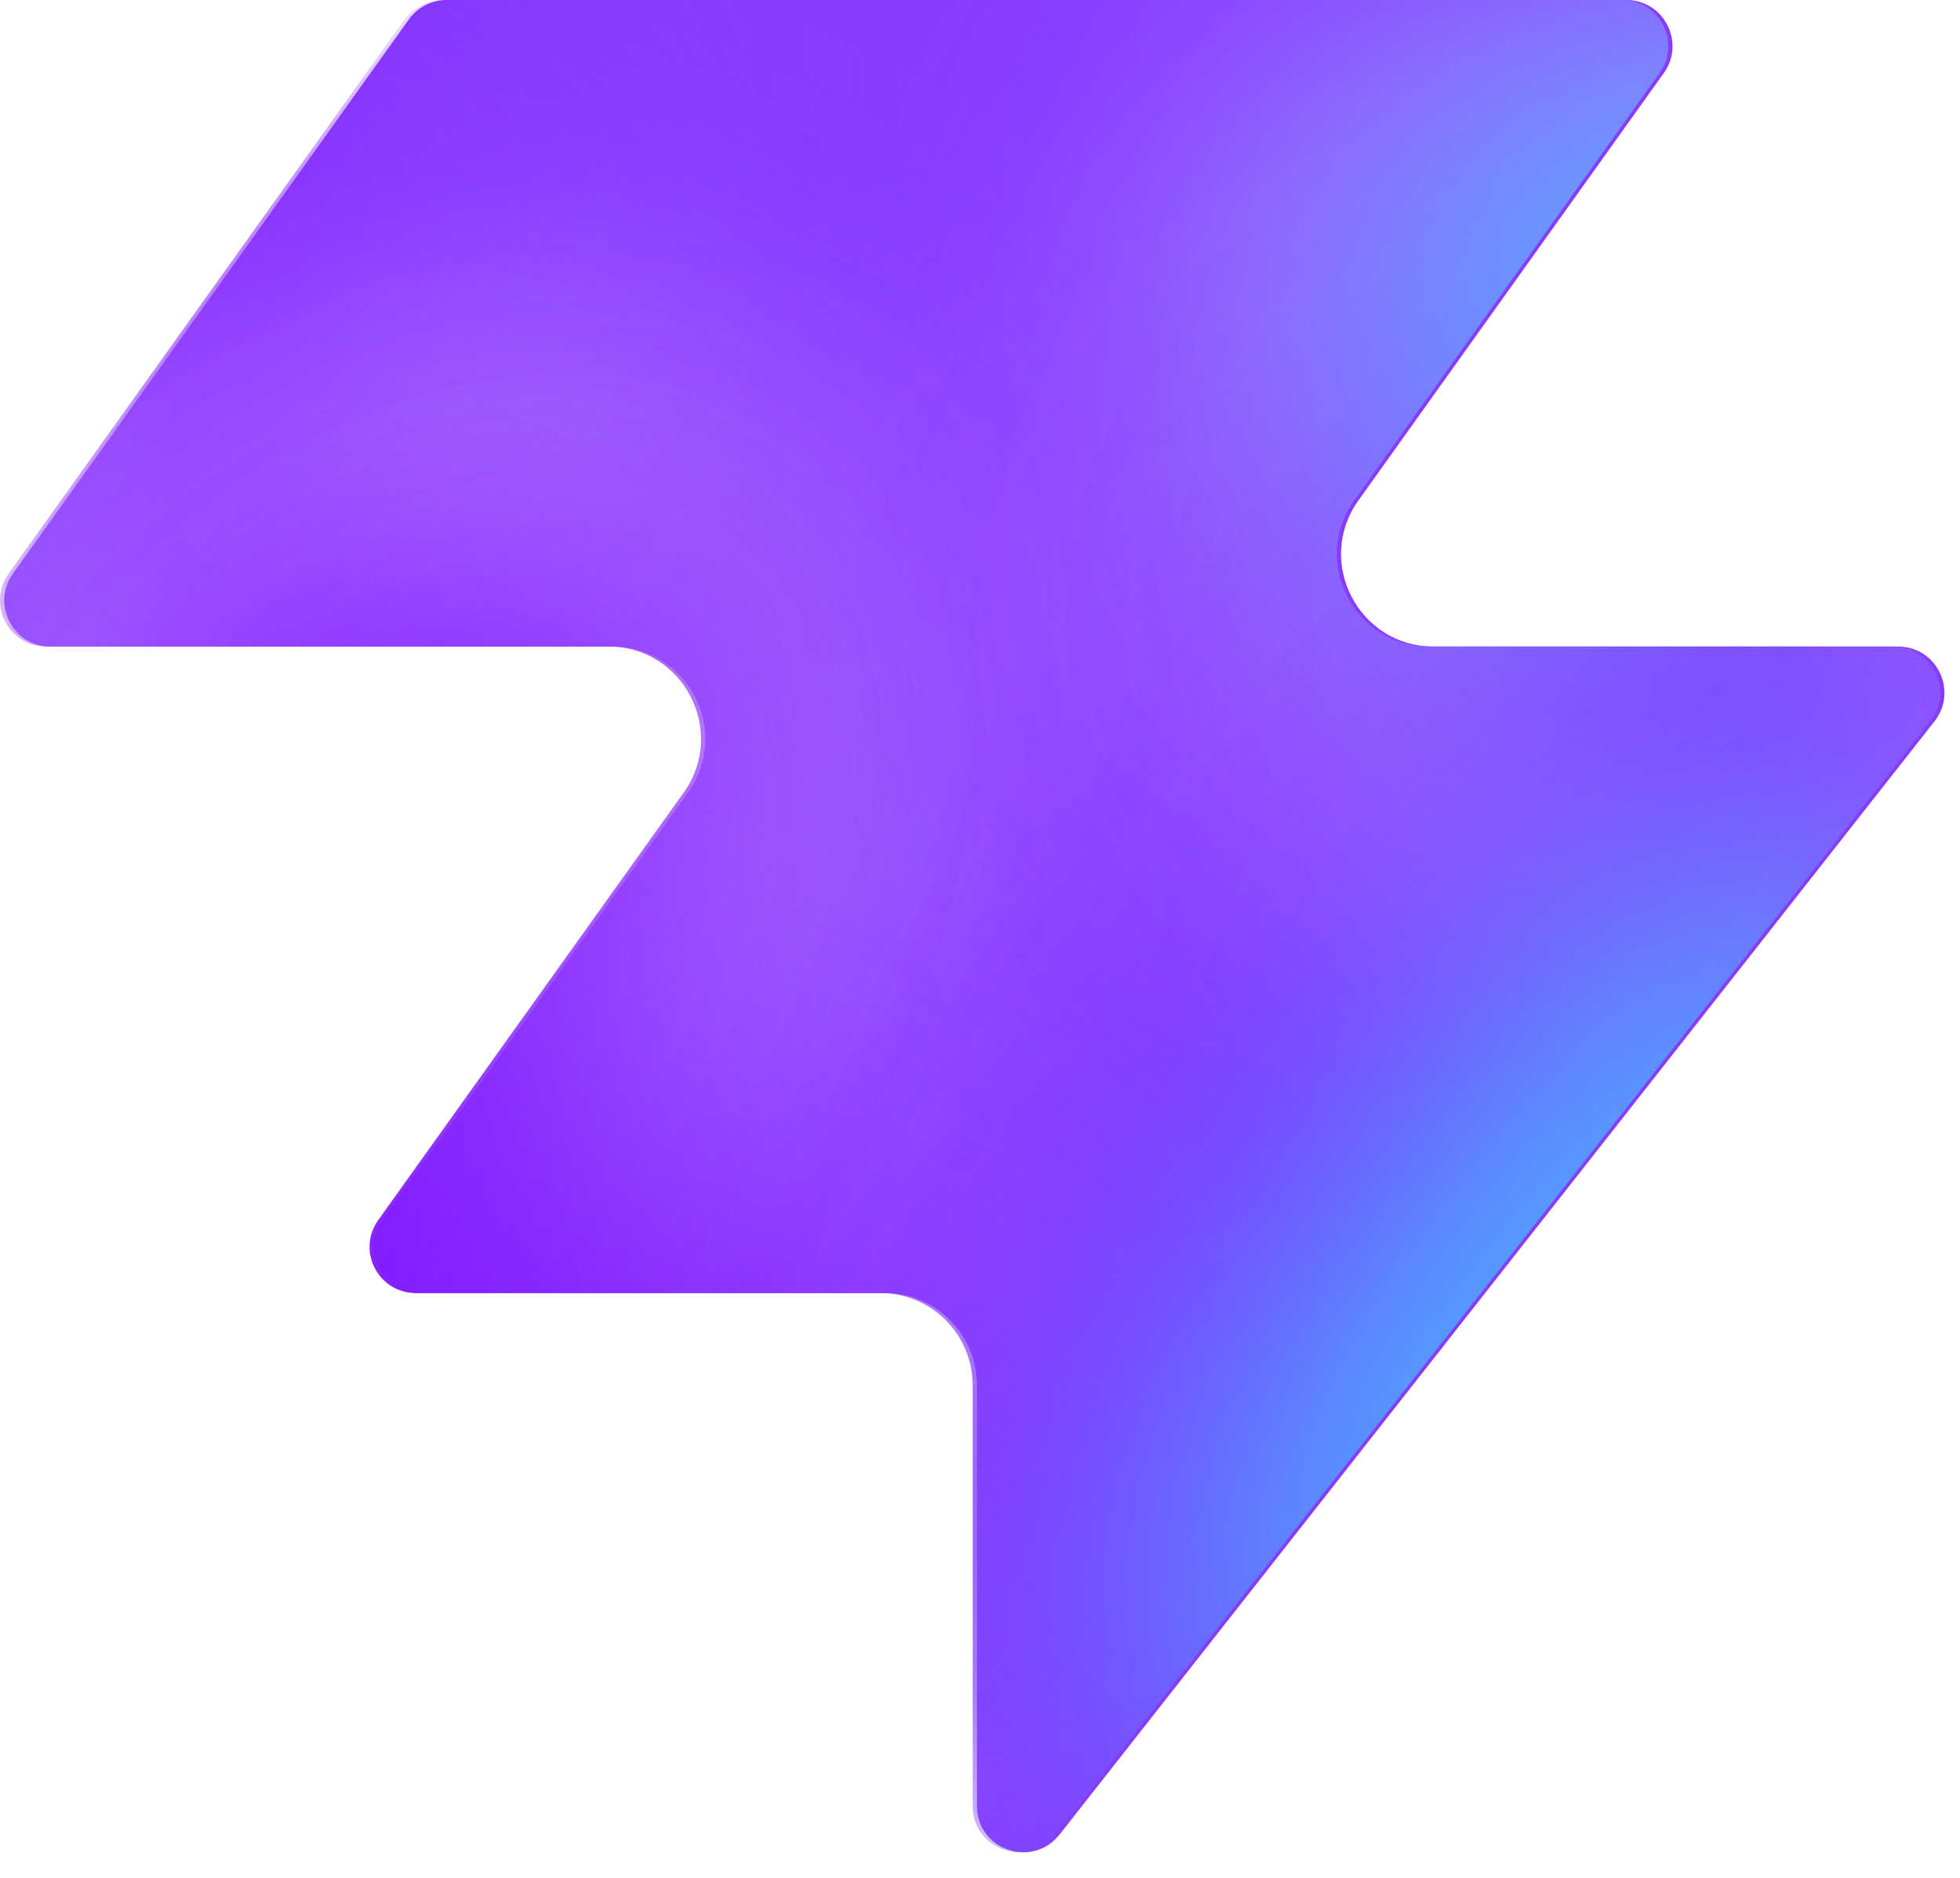
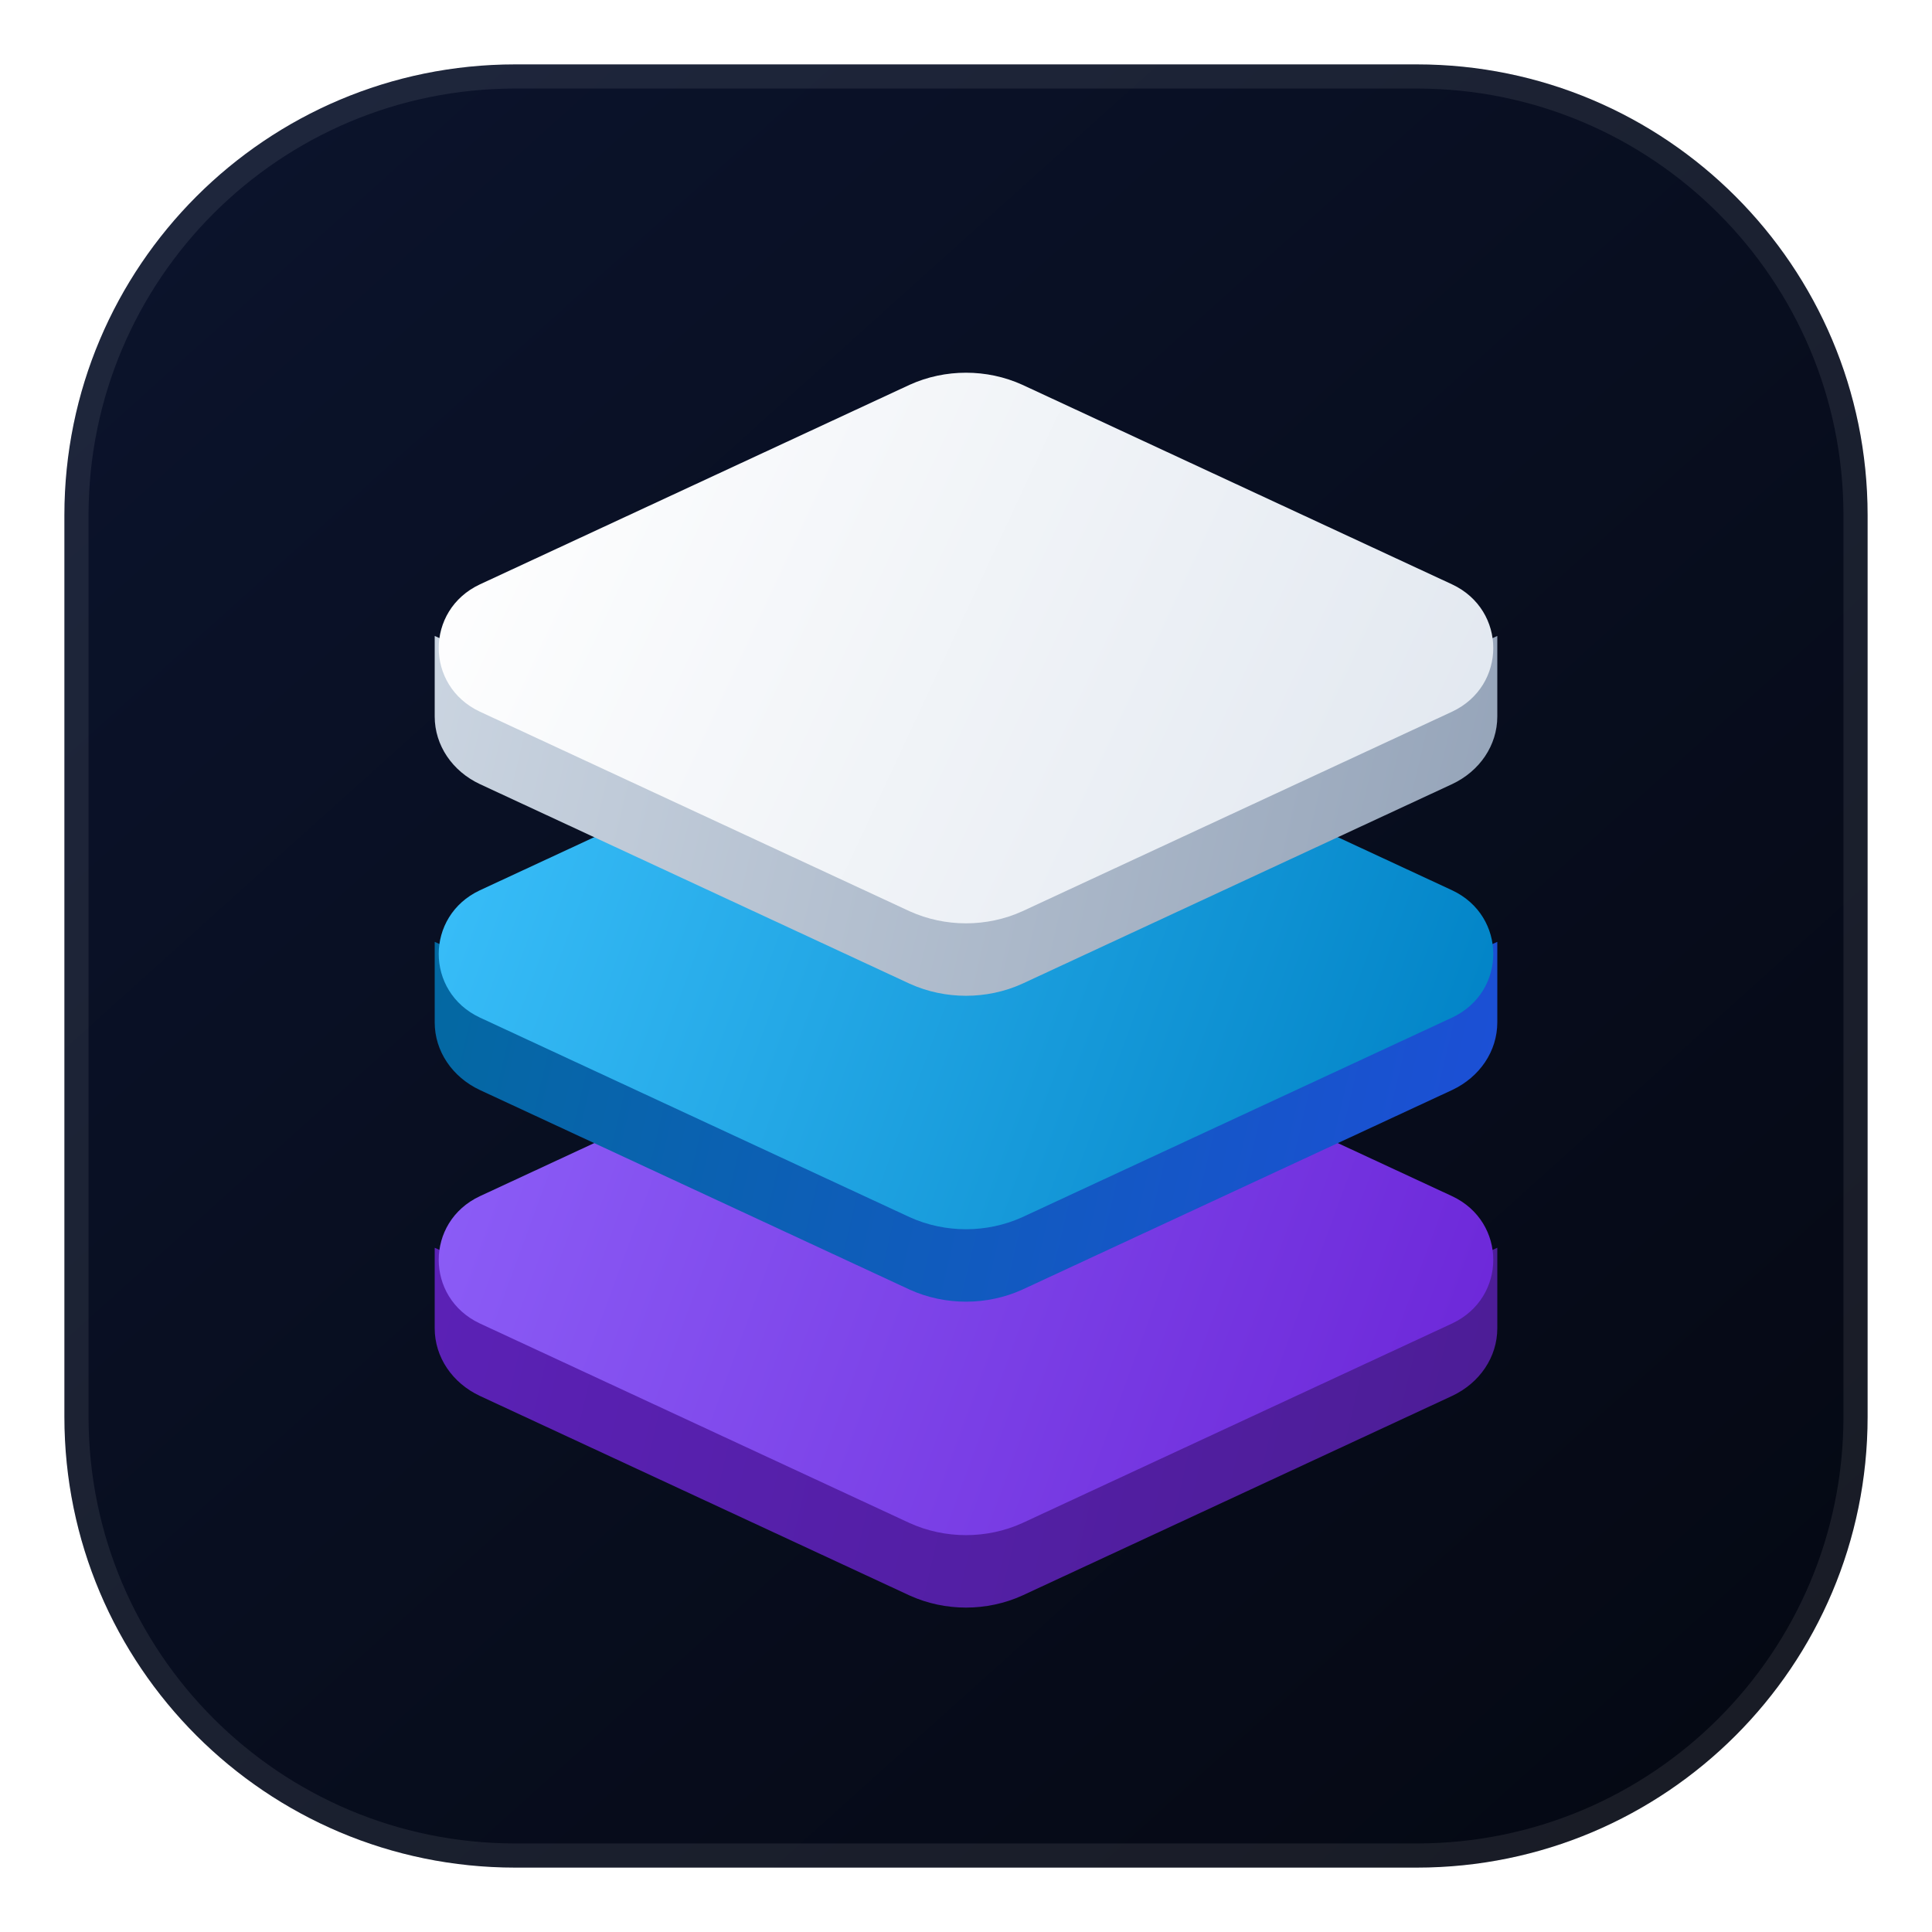
- <svg xmlns="http://www.w3.org/2000/svg" width="48" height="46" fill="none" viewBox="0 0 48 46">
-   <path fill="#863bff" d="M25.946 44.938c-.664.845-2.021.375-2.021-.698V33.937a2.26 2.26 0 0 0-2.262-2.262H10.287c-.92 0-1.456-1.04-.92-1.788l7.48-10.471c1.07-1.497 0-3.578-1.842-3.578H1.237c-.92 0-1.456-1.04-.92-1.788L10.013.474c.214-.297.556-.474.92-.474h28.894c.92 0 1.456 1.04.92 1.788l-7.48 10.471c-1.07 1.498 0 3.579 1.842 3.579h11.377c.943 0 1.473 1.088.89 1.83L25.947 44.94z" style="fill:#863bff;fill:color(display-p3 .525 .23 1);fill-opacity:1" />
-   <mask id="a" width="48" height="46" x="0" y="0" maskUnits="userSpaceOnUse" style="mask-type:alpha">
-     <path fill="#000" d="M25.842 44.938c-.664.844-2.021.375-2.021-.698V33.937a2.26 2.26 0 0 0-2.262-2.262H10.183c-.92 0-1.456-1.04-.92-1.788l7.48-10.471c1.07-1.498 0-3.579-1.842-3.579H1.133c-.92 0-1.456-1.04-.92-1.787L9.91.473c.214-.297.556-.474.92-.474h28.894c.92 0 1.456 1.04.92 1.788l-7.48 10.471c-1.07 1.498 0 3.578 1.842 3.578h11.377c.943 0 1.473 1.088.89 1.832L25.843 44.94z" style="fill:#000;fill-opacity:1" />
-   </mask>
-   <g mask="url(#a)">
-     <g filter="url(#b)">
-       <ellipse cx="5.508" cy="14.704" fill="#ede6ff" rx="5.508" ry="14.704" style="fill:#ede6ff;fill:color(display-p3 .927 .903 1);fill-opacity:1" transform="matrix(.00324 1 1 -.00324 -4.47 31.516)" />
-     </g>
-     <g filter="url(#c)">
-       <ellipse cx="10.399" cy="29.851" fill="#ede6ff" rx="10.399" ry="29.851" style="fill:#ede6ff;fill:color(display-p3 .927 .903 1);fill-opacity:1" transform="matrix(.00324 1 1 -.00324 -39.328 7.883)" />
-     </g>
-     <g filter="url(#d)">
-       <ellipse cx="5.508" cy="30.487" fill="#7e14ff" rx="5.508" ry="30.487" style="fill:#7e14ff;fill:color(display-p3 .492 .077 1);fill-opacity:1" transform="rotate(89.814 -25.913 -14.639)scale(1 -1)" />
-     </g>
-     <g filter="url(#e)">
-       <ellipse cx="5.508" cy="30.599" fill="#7e14ff" rx="5.508" ry="30.599" style="fill:#7e14ff;fill:color(display-p3 .492 .077 1);fill-opacity:1" transform="rotate(89.814 -32.644 -3.334)scale(1 -1)" />
-     </g>
-     <g filter="url(#f)">
-       <ellipse cx="5.508" cy="30.599" fill="#7e14ff" rx="5.508" ry="30.599" style="fill:#7e14ff;fill:color(display-p3 .492 .077 1);fill-opacity:1" transform="matrix(.00324 1 1 -.00324 -34.34 30.47)" />
-     </g>
-     <g filter="url(#g)">
-       <ellipse cx="14.072" cy="22.078" fill="#ede6ff" rx="14.072" ry="22.078" style="fill:#ede6ff;fill:color(display-p3 .927 .903 1);fill-opacity:1" transform="rotate(93.35 24.506 48.493)scale(-1 1)" />
-     </g>
-     <g filter="url(#h)">
-       <ellipse cx="3.47" cy="21.501" fill="#7e14ff" rx="3.47" ry="21.501" style="fill:#7e14ff;fill:color(display-p3 .492 .077 1);fill-opacity:1" transform="rotate(89.009 28.708 47.59)scale(-1 1)" />
-     </g>
-     <g filter="url(#i)">
-       <ellipse cx="3.47" cy="21.501" fill="#7e14ff" rx="3.47" ry="21.501" style="fill:#7e14ff;fill:color(display-p3 .492 .077 1);fill-opacity:1" transform="rotate(89.009 28.708 47.59)scale(-1 1)" />
-     </g>
-     <g filter="url(#j)">
-       <ellipse cx=".387" cy="8.972" fill="#7e14ff" rx="4.407" ry="29.108" style="fill:#7e14ff;fill:color(display-p3 .492 .077 1);fill-opacity:1" transform="rotate(39.51 .387 8.972)" />
-     </g>
-     <g filter="url(#k)">
-       <ellipse cx="47.523" cy="-6.092" fill="#7e14ff" rx="4.407" ry="29.108" style="fill:#7e14ff;fill:color(display-p3 .492 .077 1);fill-opacity:1" transform="rotate(37.892 47.523 -6.092)" />
-     </g>
-     <g filter="url(#l)">
-       <ellipse cx="41.412" cy="6.333" fill="#47bfff" rx="5.971" ry="9.665" style="fill:#47bfff;fill:color(display-p3 .28 .748 1);fill-opacity:1" transform="rotate(37.892 41.412 6.333)" />
-     </g>
-     <g filter="url(#m)">
-       <ellipse cx="-1.879" cy="38.332" fill="#7e14ff" rx="4.407" ry="29.108" style="fill:#7e14ff;fill:color(display-p3 .492 .077 1);fill-opacity:1" transform="rotate(37.892 -1.88 38.332)" />
-     </g>
-     <g filter="url(#n)">
-       <ellipse cx="-1.879" cy="38.332" fill="#7e14ff" rx="4.407" ry="29.108" style="fill:#7e14ff;fill:color(display-p3 .492 .077 1);fill-opacity:1" transform="rotate(37.892 -1.88 38.332)" />
-     </g>
-     <g filter="url(#o)">
-       <ellipse cx="35.651" cy="29.907" fill="#7e14ff" rx="4.407" ry="29.108" style="fill:#7e14ff;fill:color(display-p3 .492 .077 1);fill-opacity:1" transform="rotate(37.892 35.651 29.907)" />
-     </g>
-     <g filter="url(#p)">
-       <ellipse cx="38.418" cy="32.4" fill="#47bfff" rx="5.971" ry="15.297" style="fill:#47bfff;fill:color(display-p3 .28 .748 1);fill-opacity:1" transform="rotate(37.892 38.418 32.4)" />
-     </g>
-   </g>
+ <svg xmlns="http://www.w3.org/2000/svg" viewBox="0 0 120 120" fill="none">
  <defs>
-     <filter id="b" width="60.045" height="41.654" x="-19.77" y="16.149" color-interpolation-filters="sRGB" filterUnits="userSpaceOnUse">
-       <feFlood flood-opacity="0" result="BackgroundImageFix" />
-       <feBlend in="SourceGraphic" in2="BackgroundImageFix" result="shape" />
-       <feGaussianBlur result="effect1_foregroundBlur_2002_17158" stdDeviation="7.659" />
-     </filter>
-     <filter id="c" width="90.34" height="51.437" x="-54.613" y="-7.533" color-interpolation-filters="sRGB" filterUnits="userSpaceOnUse">
-       <feFlood flood-opacity="0" result="BackgroundImageFix" />
-       <feBlend in="SourceGraphic" in2="BackgroundImageFix" result="shape" />
-       <feGaussianBlur result="effect1_foregroundBlur_2002_17158" stdDeviation="7.659" />
-     </filter>
-     <filter id="d" width="79.355" height="29.4" x="-49.64" y="2.03" color-interpolation-filters="sRGB" filterUnits="userSpaceOnUse">
-       <feFlood flood-opacity="0" result="BackgroundImageFix" />
-       <feBlend in="SourceGraphic" in2="BackgroundImageFix" result="shape" />
-       <feGaussianBlur result="effect1_foregroundBlur_2002_17158" stdDeviation="4.596" />
-     </filter>
-     <filter id="e" width="79.579" height="29.4" x="-45.045" y="20.029" color-interpolation-filters="sRGB" filterUnits="userSpaceOnUse">
-       <feFlood flood-opacity="0" result="BackgroundImageFix" />
-       <feBlend in="SourceGraphic" in2="BackgroundImageFix" result="shape" />
-       <feGaussianBlur result="effect1_foregroundBlur_2002_17158" stdDeviation="4.596" />
-     </filter>
-     <filter id="f" width="79.579" height="29.4" x="-43.513" y="21.178" color-interpolation-filters="sRGB" filterUnits="userSpaceOnUse">
-       <feFlood flood-opacity="0" result="BackgroundImageFix" />
-       <feBlend in="SourceGraphic" in2="BackgroundImageFix" result="shape" />
-       <feGaussianBlur result="effect1_foregroundBlur_2002_17158" stdDeviation="4.596" />
-     </filter>
-     <filter id="g" width="74.749" height="58.852" x="15.756" y="-17.901" color-interpolation-filters="sRGB" filterUnits="userSpaceOnUse">
-       <feFlood flood-opacity="0" result="BackgroundImageFix" />
-       <feBlend in="SourceGraphic" in2="BackgroundImageFix" result="shape" />
-       <feGaussianBlur result="effect1_foregroundBlur_2002_17158" stdDeviation="7.659" />
-     </filter>
-     <filter id="h" width="61.377" height="25.362" x="23.548" y="2.284" color-interpolation-filters="sRGB" filterUnits="userSpaceOnUse">
-       <feFlood flood-opacity="0" result="BackgroundImageFix" />
-       <feBlend in="SourceGraphic" in2="BackgroundImageFix" result="shape" />
-       <feGaussianBlur result="effect1_foregroundBlur_2002_17158" stdDeviation="4.596" />
-     </filter>
-     <filter id="i" width="61.377" height="25.362" x="23.548" y="2.284" color-interpolation-filters="sRGB" filterUnits="userSpaceOnUse">
-       <feFlood flood-opacity="0" result="BackgroundImageFix" />
-       <feBlend in="SourceGraphic" in2="BackgroundImageFix" result="shape" />
-       <feGaussianBlur result="effect1_foregroundBlur_2002_17158" stdDeviation="4.596" />
-     </filter>
-     <filter id="j" width="56.045" height="63.649" x="-27.636" y="-22.853" color-interpolation-filters="sRGB" filterUnits="userSpaceOnUse">
-       <feFlood flood-opacity="0" result="BackgroundImageFix" />
-       <feBlend in="SourceGraphic" in2="BackgroundImageFix" result="shape" />
-       <feGaussianBlur result="effect1_foregroundBlur_2002_17158" stdDeviation="4.596" />
-     </filter>
-     <filter id="k" width="54.814" height="64.646" x="20.116" y="-38.415" color-interpolation-filters="sRGB" filterUnits="userSpaceOnUse">
-       <feFlood flood-opacity="0" result="BackgroundImageFix" />
-       <feBlend in="SourceGraphic" in2="BackgroundImageFix" result="shape" />
-       <feGaussianBlur result="effect1_foregroundBlur_2002_17158" stdDeviation="4.596" />
-     </filter>
-     <filter id="l" width="33.541" height="35.313" x="24.641" y="-11.323" color-interpolation-filters="sRGB" filterUnits="userSpaceOnUse">
-       <feFlood flood-opacity="0" result="BackgroundImageFix" />
-       <feBlend in="SourceGraphic" in2="BackgroundImageFix" result="shape" />
-       <feGaussianBlur result="effect1_foregroundBlur_2002_17158" stdDeviation="4.596" />
-     </filter>
-     <filter id="m" width="54.814" height="64.646" x="-29.286" y="6.009" color-interpolation-filters="sRGB" filterUnits="userSpaceOnUse">
-       <feFlood flood-opacity="0" result="BackgroundImageFix" />
-       <feBlend in="SourceGraphic" in2="BackgroundImageFix" result="shape" />
-       <feGaussianBlur result="effect1_foregroundBlur_2002_17158" stdDeviation="4.596" />
-     </filter>
-     <filter id="n" width="54.814" height="64.646" x="-29.286" y="6.009" color-interpolation-filters="sRGB" filterUnits="userSpaceOnUse">
-       <feFlood flood-opacity="0" result="BackgroundImageFix" />
-       <feBlend in="SourceGraphic" in2="BackgroundImageFix" result="shape" />
-       <feGaussianBlur result="effect1_foregroundBlur_2002_17158" stdDeviation="4.596" />
-     </filter>
-     <filter id="o" width="54.814" height="64.646" x="8.244" y="-2.416" color-interpolation-filters="sRGB" filterUnits="userSpaceOnUse">
-       <feFlood flood-opacity="0" result="BackgroundImageFix" />
-       <feBlend in="SourceGraphic" in2="BackgroundImageFix" result="shape" />
-       <feGaussianBlur result="effect1_foregroundBlur_2002_17158" stdDeviation="4.596" />
-     </filter>
-     <filter id="p" width="39.409" height="43.623" x="18.713" y="10.588" color-interpolation-filters="sRGB" filterUnits="userSpaceOnUse">
-       <feFlood flood-opacity="0" result="BackgroundImageFix" />
-       <feBlend in="SourceGraphic" in2="BackgroundImageFix" result="shape" />
-       <feGaussianBlur result="effect1_foregroundBlur_2002_17158" stdDeviation="4.596" />
-     </filter>
+     <linearGradient id="bg" x1="15" y1="10" x2="105" y2="110" gradientUnits="userSpaceOnUse">
+       <stop offset="0%" stop-color="#0B132B" />
+       <stop offset="100%" stop-color="#050914" />
+     </linearGradient>
+     <linearGradient id="purple-top" x1="30" y1="68" x2="90" y2="90" gradientUnits="userSpaceOnUse">
+       <stop offset="0%" stop-color="#8B5CF6" />
+       <stop offset="100%" stop-color="#6D28D9" />
+     </linearGradient>
+     <linearGradient id="purple-edge" x1="26" y1="80" x2="94" y2="96" gradientUnits="userSpaceOnUse">
+       <stop offset="0%" stop-color="#5B21B6" />
+       <stop offset="100%" stop-color="#4C1D95" />
+     </linearGradient>
+     <linearGradient id="blue-top" x1="30" y1="48" x2="90" y2="70" gradientUnits="userSpaceOnUse">
+       <stop offset="0%" stop-color="#38BDF8" />
+       <stop offset="100%" stop-color="#0284C7" />
+     </linearGradient>
+     <linearGradient id="blue-edge" x1="26" y1="60" x2="94" y2="76" gradientUnits="userSpaceOnUse">
+       <stop offset="0%" stop-color="#0369A1" />
+       <stop offset="100%" stop-color="#1D4ED8" />
+     </linearGradient>
+     <linearGradient id="white-top" x1="30" y1="24" x2="90" y2="52" gradientUnits="userSpaceOnUse">
+       <stop offset="0%" stop-color="#FFFFFF" />
+       <stop offset="100%" stop-color="#E2E8F0" />
+     </linearGradient>
+     <linearGradient id="white-edge" x1="26" y1="40" x2="94" y2="56" gradientUnits="userSpaceOnUse">
+       <stop offset="0%" stop-color="#CBD5E1" />
+       <stop offset="100%" stop-color="#94A3B8" />
+     </linearGradient>
  </defs>
+   <rect x="4" y="4" width="112" height="112" rx="28" fill="url(#bg)" />
+   <rect x="4.75" y="4.75" width="110.5" height="110.5" rx="27.25" stroke="rgba(255,255,255,0.08)" stroke-width="1.5" />
+   <path d="M27 77.5V82.5C27 84.3 28.1 85.9 29.8 86.7L56.5 99.1C58.7 100.1 61.3 100.1 63.5 99.1L90.2 86.7C91.9 85.9 93 84.3 93 82.5V77.5L60 92.5L27 77.5Z" fill="url(#purple-edge)" />
+   <path d="M56.5 61.9C58.7 60.9 61.3 60.9 63.5 61.9L90.2 74.3C93.6 75.9 93.6 80.6 90.2 82.2L63.5 94.6C61.3 95.6 58.7 95.6 56.5 94.6L29.8 82.2C26.4 80.6 26.4 75.9 29.8 74.3L56.5 61.9Z" fill="url(#purple-top)" />
+   <path d="M27 58.5V63.5C27 65.3 28.1 66.9 29.8 67.7L56.5 80.1C58.7 81.1 61.3 81.1 63.5 80.1L90.2 67.7C91.9 66.9 93 65.3 93 63.5V58.5L60 73.5L27 58.5Z" fill="url(#blue-edge)" />
+   <path d="M56.5 42.9C58.7 41.9 61.3 41.9 63.5 42.9L90.2 55.3C93.6 56.9 93.6 61.6 90.2 63.2L63.5 75.6C61.3 76.6 58.7 76.6 56.5 75.6L29.8 63.2C26.4 61.6 26.4 56.9 29.8 55.3L56.5 42.9Z" fill="url(#blue-top)" />
+   <path d="M27 39.5V44.5C27 46.3 28.1 47.9 29.8 48.7L56.5 61.1C58.7 62.1 61.3 62.1 63.5 61.1L90.2 48.7C91.9 47.9 93 46.3 93 44.5V39.5L60 54.5L27 39.5Z" fill="url(#white-edge)" />
+   <path d="M56.5 23.9C58.7 22.9 61.3 22.9 63.5 23.9L90.2 36.3C93.6 37.9 93.6 42.6 90.2 44.2L63.5 56.6C61.3 57.6 58.7 57.6 56.5 56.6L29.8 44.2C26.4 42.6 26.4 37.9 29.8 36.3L56.5 23.9Z" fill="url(#white-top)" />
</svg>
